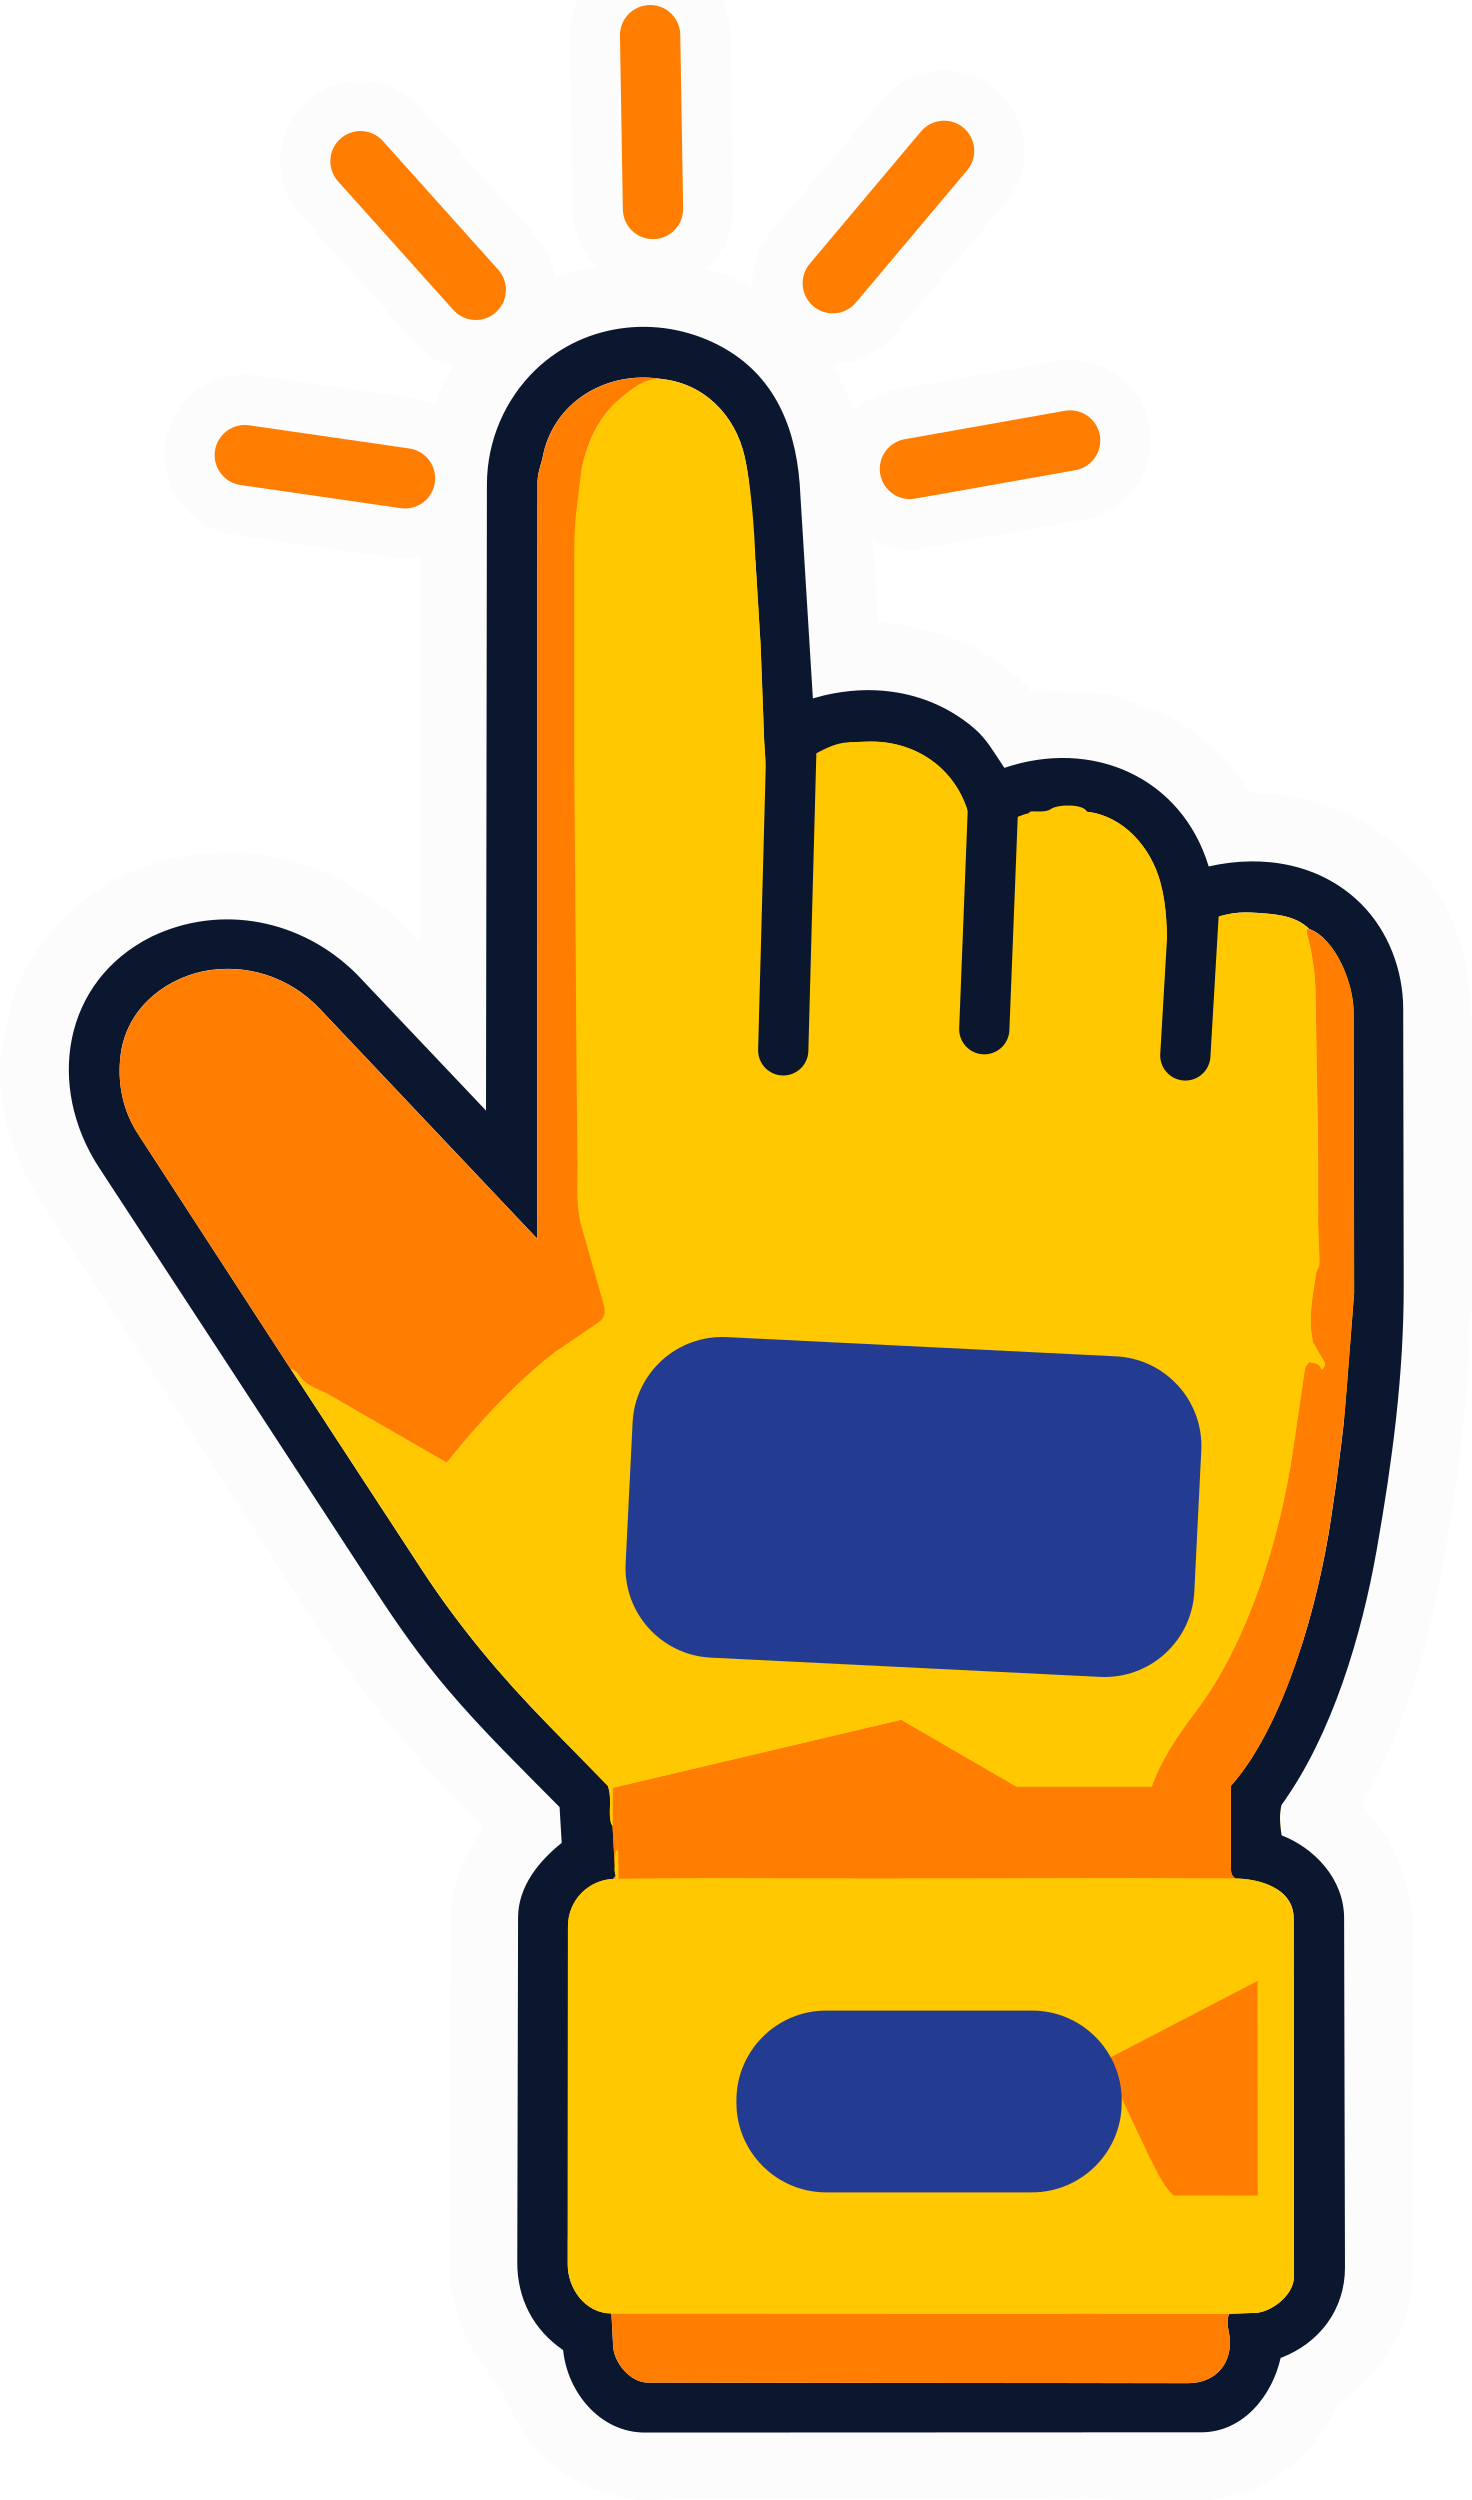
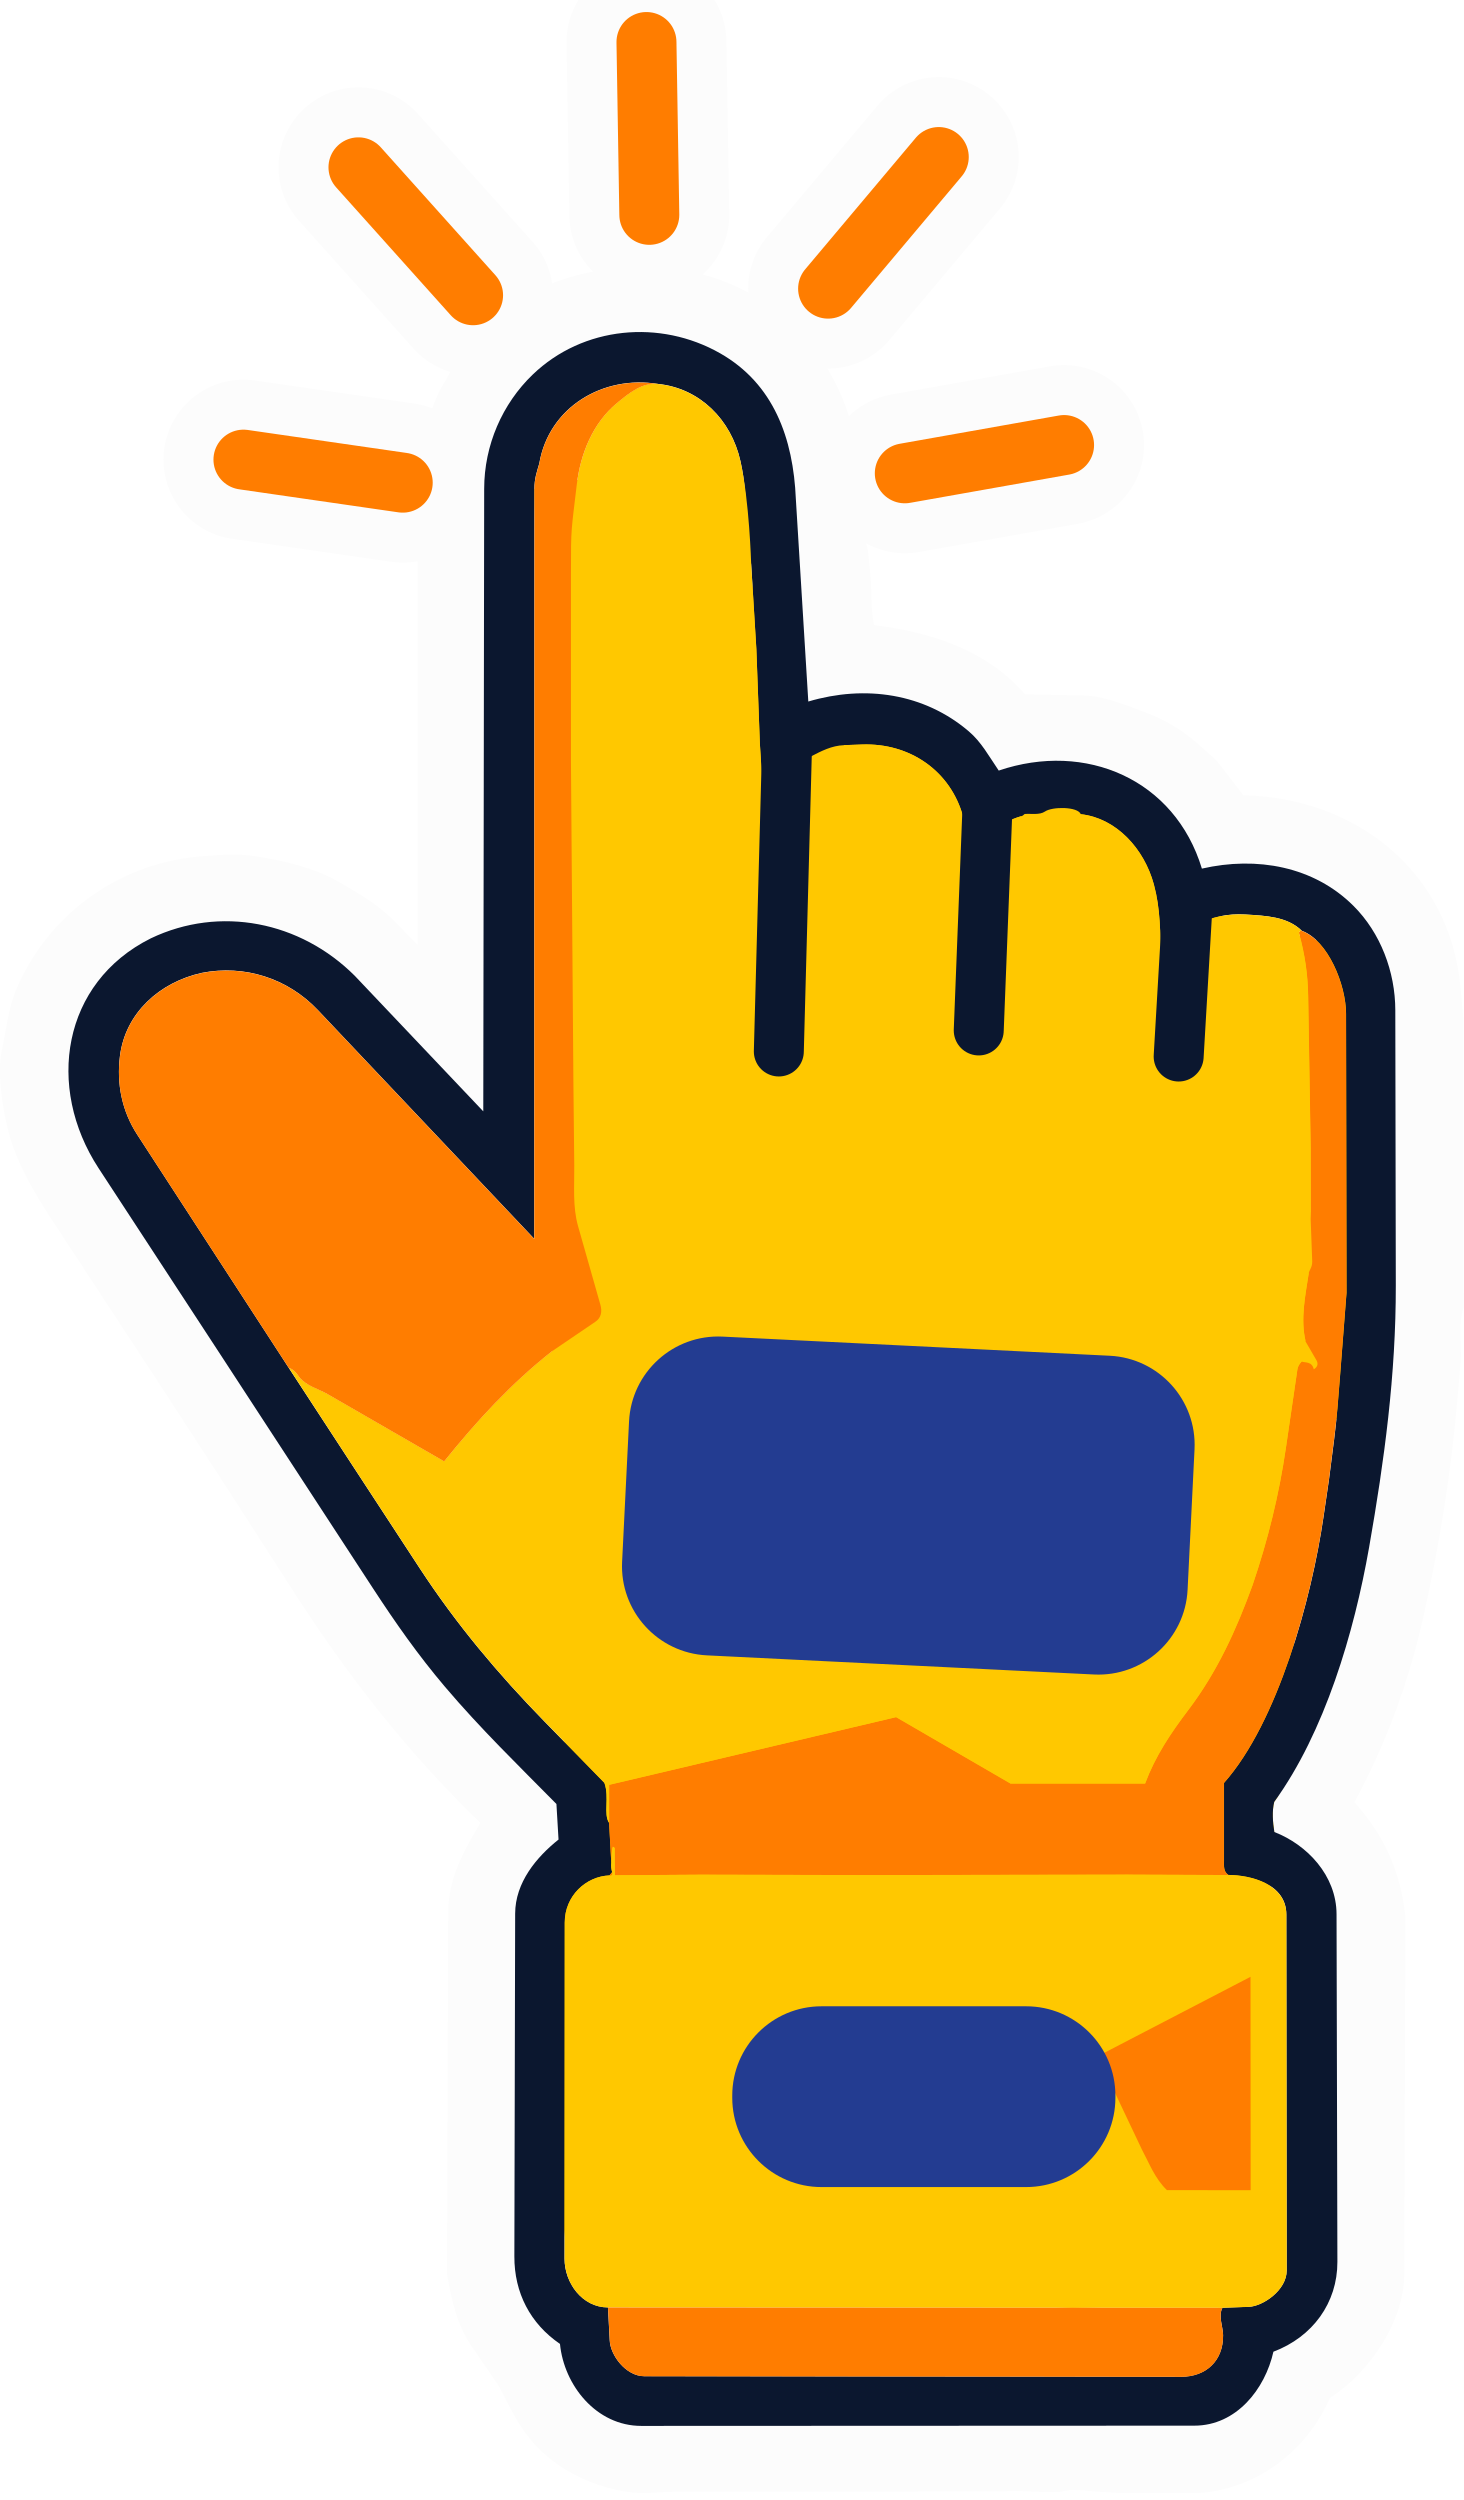
- <svg xmlns="http://www.w3.org/2000/svg" id="Layer_2" data-name="Layer 2" viewBox="0 0 292.88 497.52">
+ <svg xmlns="http://www.w3.org/2000/svg" id="Layer_2" data-name="Layer 2" width="48" height="82" viewBox="0 0 292.88 497.52">
  <defs>
    <style>
      .cls-1 {
        fill: #233c91;
      }

      .cls-2 {
        stroke: #0b172f;
        stroke-width: 10px;
      }

      .cls-2, .cls-3, .cls-4, .cls-5 {
        fill: none;
        stroke-linecap: round;
      }

      .cls-2, .cls-4 {
        stroke-miterlimit: 10;
      }

      .cls-6 {
        fill: #0b172f;
      }

      .cls-7 {
        fill: #ff7d00;
      }

      .cls-3 {
        stroke: #fcfcfc;
        stroke-width: 32px;
      }

      .cls-8 {
        fill: #ffc800;
      }

      .cls-4 {
        stroke-width: 14px;
      }

      .cls-4, .cls-5 {
        stroke: #ff7d00;
      }

      .cls-9 {
        fill: #fcfcfc;
      }

      .cls-5 {
        stroke-linejoin: round;
        stroke-width: 12px;
      }
    </style>
  </defs>
  <g id="Layer_1-2" data-name="Layer 1">
    <g>
      <g>
        <polyline class="cls-8" points="168.72 194.47 144.34 88.68 106.95 96.44 111.78 326.35 114.23 369.76 106.88 400.48 114.37 455.87 214.61 460.45 252.65 459.48 254.33 372.5 269.45 226.34" />
        <polyline class="cls-8" points="176.67 145.16 152.07 147.4 147.94 226.09 237.48 281.07 274.57 283.01 270.65 188.63 238.67 180.36 222.59 152.82 197.43 153.87" />
        <g>
          <path class="cls-9" d="M223.5,497.49l-3.79-.22c-2.37-.14-5.11-.75-7.63.07l-3.77-.03-3.86-.16-34.95.13h-4.57s-29.67,0-29.67,0c-3.52,0-6.51.59-10.22-.05-7.07-1.22-13.9-4.6-18.61-10.09-2.91-3.4-4.61-7.27-6.63-11.08l-5.37-7.84c-3.01-4.4-3.98-9.06-4.97-14.49l.24-72.48c.02-6.68,3.11-12.28,6.45-17.83-14.5-13.99-26.5-29.36-37.26-46.09l-13.16-20.47-13.41-20.66-18.77-28.66c-4.14-6.32-8.32-12.28-10.9-19.37-1.88-5.17-3.37-14.54-2.3-19.31.94-4.22,1.28-8.51,2.99-12.46,6.66-15.34,21.01-25.35,37.59-26.48,3.61-.25,6.54-.54,10.19.04,5.79.92,11.65,2.23,16.74,5.16,4.05,2.33,8,4.66,11.19,7.94l4.54,4.67.02-95.93c1.51-6.33,2.31-12.16,5.77-17.39,7.21-14.06,20.57-21.39,36.24-22.32,25.66-1.53,44.53,16.2,46.74,41.83l.45,12.3.55,1.11.35,1.45.48,4.85c.34,3.48.02,6.95.75,10.07,11.76,1.47,22.63,5.13,30.22,13.85l11.56.23c4.32.08,8.47,1.9,12.45,3.37,4.47,1.66,8.07,3.96,11.52,7.16,1.23,1.14,2.43,2.01,3.53,3.43l4.62,6.01c22.83.52,41.33,15.54,43.45,38.41l.55,5.99.06,58.18c-1.24,3.71-.28,7.3-.59,10.97l-.59,6.89c-1.28,15.01-3.59,29.42-6.89,44.14-2.93,13.03-7.42,25.17-13.76,36.95,5.95,6.66,9.22,13.79,10.2,22.91l-.23,71.58c-.03,9.27-6.79,19.57-14.88,24.73-4.56,10.46-14.35,18.12-25.99,19.02l-16.64.02ZM254.86,469.23c7.84-2.96,12.82-9.77,12.8-17.99l-.17-69.57c-.02-7.77-5.92-13.92-12.45-16.45-.32-1.95-.49-4.22-.02-6.03,10.09-13.94,15.99-33.87,18.98-50.91,3.07-17.47,5.38-34.62,5.35-52.45l-.1-55.07c-.01-7.73-2.97-15.49-8.36-20.88-7.93-7.93-19.37-9.98-30.35-7.47-5.42-17.88-23.26-25.53-40.66-19.62-2.02-2.98-3.47-5.7-5.98-7.84-8.88-7.59-20.71-9.36-32.13-5.98l-2.49-40.48c-.5-12.22-4.44-23.12-15.17-29.22-11.98-6.82-27.39-5.45-37.5,4.27-6.08,5.84-9.69,14.1-9.71,22.85l-.18,124.6-25.71-27.12c-10.88-10.88-26.97-14.13-40.83-7.5-17.75,8.85-21.06,29.78-10.45,46l23.78,36.37,31.1,47.66c4.57,7,9.05,13.39,14.43,19.74,7.07,8.33,14.67,15.72,22.32,23.47l.42,7.12c-4.4,3.51-8.66,8.6-8.68,14.83l-.16,68.6c-.02,7.27,3.18,13.46,9.13,17.51.81,8.29,7.26,16.42,16.28,16.41l110.69-.05c8.41,0,14.16-7.32,15.82-14.82Z" />
          <path class="cls-6" d="M254.86,469.23c-1.67,7.5-7.42,14.82-15.82,14.82l-110.69.05c-9.01,0-15.47-8.12-16.28-16.41-5.95-4.06-9.15-10.24-9.13-17.51l.16-68.6c.01-6.24,4.28-11.32,8.68-14.83l-.42-7.12c-7.65-7.75-15.26-15.14-22.32-23.47-5.38-6.35-9.86-12.74-14.43-19.74l-31.1-47.66-23.78-36.37c-10.61-16.23-7.3-37.15,10.45-46,13.86-6.63,29.95-3.38,40.83,7.5l25.71,27.12.18-124.6c.01-8.74,3.63-17,9.71-22.85,10.11-9.72,25.51-11.09,37.5-4.27,10.73,6.11,14.66,17.01,15.17,29.22l2.49,40.48c11.42-3.39,23.25-1.61,32.13,5.98,2.51,2.14,3.95,4.86,5.98,7.84,17.4-5.91,35.24,1.74,40.66,19.62,10.98-2.51,22.41-.46,30.35,7.47,5.39,5.38,8.35,13.15,8.36,20.88l.1,55.07c.03,17.83-2.28,34.98-5.35,52.45-2.99,17.04-8.88,36.97-18.98,50.91-.46,1.81-.3,4.08.02,6.03,6.53,2.53,12.43,8.68,12.45,16.45l.17,69.57c.02,8.21-4.96,15.03-12.8,17.99ZM57.79,272.35l12.91,19.78,13.27,20.29c7.36,11.26,15.7,21.19,25.08,30.79l11.91,12.2c1.05,2.92-.25,6.27.95,8.02l.43,7.98c-.08.69,0,1.22.17,1.87l-.53.64c-4.75.18-8.96,4.13-8.96,9.42l-.04,67.29c0,4.85,3.54,9.74,8.69,9.75l.35,6.55c.1,2.96,3.2,7.22,6.94,7.22l107.43.11c4.93,0,8.44-3.16,8.39-8.33-.02-1.7-1.01-3.85-.13-5.48l5.27-.19c2.76-.1,7.59-3.28,7.59-7.29l-.07-71.21c0-6.13-7.11-7.91-11.6-7.93-1.02-.69-.87-1.77-.87-2.97v-15.45c10.84-12.23,17.52-36.91,19.91-53.2l1.1-7.49,1.03-8.05c.55-4.25.84-8.29,1.17-12.5l1.31-16.83-.09-55.82c0-5.85-3.61-14.73-8.86-16.65-2.91-2.84-7.19-3.01-11.33-3.26-7.01-.42-13.14,2.84-16.87,9.02-.15-5.52-.09-10.15-1.42-15.05-1.93-7.13-7.49-13.26-14.61-14.04-.62-1.56-5.74-1.53-7.17-.54-1.08.75-2.82.39-4.07.5-.2.17-.42.38-.63.43-4.39,1.23-7.79,4.38-10.38,8.26l-1.28-8.08c-2.5-9.24-10.69-14.85-20.24-14.51l-3.66.13c-2.4.08-4.53,1.18-6.62,2.27-4.46,2.34-7.43,6.34-9.31,11.26l-.88-13.87-.7-18.89-.46-7.53-.59-9.64-.5,3.56c-.64-8.14.14-16.08-1.62-23.98-1.88-8.4-8.19-14.64-16.55-15.49-10.84-1.77-21.79,4.53-23.73,15.95-.5,1.73-.97,2.98-.97,5.05l-.03,150.1-43.28-45.76c-6.1-6.45-14.79-9.14-23.25-7.47-8.44,1.87-15.3,8-16.39,16.65-.69,5.56.39,11.01,3.48,15.76l30.3,46.63Z" />
          <path class="cls-7" d="M245.85,373.85l-20.22-.08-51.89.09-33.48-.08-17.21.12-.05-5.43c-.1-.18-.27-.27-.35-.28-.35.93-.19,2.01-.32,3.23l-.43-7.98v-7.63s57.44-13.55,57.44-13.55l22.89,13.29h26.94c2.04-5.47,5.13-10.08,8.66-14.73,5.77-7.62,9.58-15.98,12.85-24.98,3.07-9.03,5.29-17.99,6.67-27.46l2.3-15.7c.09-.64.46-1.17.87-1.59.64.26,2.06-.08,2.41,1.55.94-.55.83-1.3.54-1.81l-2.18-3.76c-1.07-4.52-.06-9.15.62-13.63.09-.6.75-1.23.71-2.42l-.31-8.45-.02-14.22-.5-30.43c-.07-4.35-.67-8.37-1.82-12.53-.09-.32.28-.59.55-.5,5.25,1.92,8.85,10.8,8.86,16.65l.09,55.82-1.31,16.83c-.33,4.22-.62,8.25-1.17,12.5l-1.03,8.05-1.1,7.49c-2.39,16.29-9.07,40.98-19.91,53.2v15.45c0,1.19-.14,2.28.88,2.97Z" />
          <g>
            <path class="cls-8" d="M245.85,373.85c4.48.02,11.59,1.8,11.6,7.93l.07,71.21c0,4.01-4.82,7.19-7.59,7.29l-5.27.19-122.98-.07c-5.15,0-8.69-4.89-8.69-9.75l.04-67.29c0-5.29,4.21-9.24,8.96-9.42.54.05.63-.23.53-.64-.16-.65-.24-1.19-.17-1.87.13-1.22-.03-2.3.32-3.23.07.01.25.1.35.28l.05,5.43,17.21-.12,33.48.08,51.89-.09,20.22.08ZM198.53,382.14l16.22,23.36,13.84-6.31,20.32-9.61,1.93-.21.05-6.33c0-.45-.19-.76-.39-.89-.17-.12-.59-.11-.75-.13-.3-.5-.83-1.06-1.46-1.06-.22-.31-.53-.53-1.21-.53l-49.42.02c-.38.92.44,1.38.86,1.69ZM233.54,436.91l16.76.02-.03-42.71-29.09,15.12c-.7.36-.9,1.21-.9,2.04l8.27,17.44c1.49,2.77,2.54,5.7,4.99,8.09ZM122.98,434.59l30.95-16.05c1.54-.25,2.73-1.11,3.76-2.17-1.2-.98-2.22-1.25-3.49-1.41l-31.57-12.8c-.28-.89-2.76-1.41-2.76-.56l-.05,33.85c.84.73,2.52-.07,3.15-.85ZM210.9,453.62l35.53.3c.04-1.46-1.08-1.12-1.95-1.48l-43.7-18.2-36.57-15.11-15.56,8.09,11.02,4.53,46.3,19.61c1.47.62,3.15,2.24,4.93,2.26ZM122.34,453.83l75.68.16c0-.96-.75-.85-1.37-1.12l-42.46-18.37-10.61-4.61-23.63,12-.07,8.4c0,1.12,1.23,2.73,2.46,3.54Z" />
            <path class="cls-7" d="M244.66,460.47c-.89,1.63.11,3.78.13,5.48.06,5.18-3.45,8.34-8.39,8.33l-107.43-.11c-3.74,0-6.85-4.26-6.94-7.22l-.35-6.55,122.98.07Z" />
            <path class="cls-7" d="M121.97,373.94l.53-.64c.1.41.02.7-.53.64Z" />
            <path class="cls-7" d="M233.54,436.91c-2.45-2.38-3.5-5.32-4.99-8.09l-8.27-17.44c0-.84.2-1.68.9-2.04l29.09-15.12.03,42.71-16.76-.02Z" />
          </g>
          <g>
            <path class="cls-8" d="M131.65,75.44c8.36.85,14.67,7.09,16.55,15.49,1.77,7.9,2.13,20.42,2.13,20.42l.59,9.64.46,7.53.7,18.89.88,13.87c1.88-4.92,4.85-8.92,9.31-11.26l.24,64.95c0,.34-.01.74.15.95.33.43,1.06.45,1.59.68l16.44,7.11c2.28.99,4.56,1.5,6.6,3.37-1.04.99-2.14.67-3.18.72-1.98-.8-7.34-1.35-12.53-2.65l-4.24-1.07-4.24-.99-7.63-2.34-5.21-20.47-9.29-35.96-7.76-30.08-6.47-24.92-5.83-2.35-.04-.53v-.54c-.08-3.18-1.43-3.83-1.79-6.45-1.02,1.56.13,3.2.13,4.89l.07,7.61c0,.42.35.61.51.59l.18,9.62-.16,31.91,1.04-1.06.02,6.91.2,13.7c.04,2.87.32,5.5.32,8.15v17.53c-.01.42.37.61.53.58l.19,11.75c-.09,2.78.1,5.77.13,8.52l.21,15.97c0,.58.15.92.52,1.05l-.04,18.64c0,1.44.22,2.75.78,3.64,2.49-1.46,4-3.28,5.99-4.92l16.09-13.23,7.13-6.1,66.16,25.01,8.59,3.18c2.74,1.02,5.19,2.23,7.9,3.28l7.12,2.75c1,.39,2.07.45,2.86.56l.21.77c.14.52.9.27,1.29.4l6.19,2.12c.02-1.17-.59-2.1-1.37-2.53l-3.1-1.72-7.03-5.2-6.15-4.05-40.31-29.29-16.82-52.47-6.45-19.2c0-1.2-.19-2.23-.65-3.57l-2.49-7.52,3.66-.13c9.55-.33,17.74,5.27,20.24,14.51l1.28,8.08c2.59-3.88,5.99-7.03,10.38-8.26l.14,68.27,31.87,22.34,18.36,13.12c2.13,1.53,4.56,3.42,5.73,5.4-.41.42-.78.94-.87,1.59l-2.3,15.7c-1.39,9.47-3.6,18.44-6.67,27.46-3.27,8.99-7.08,17.36-12.85,24.98-3.53,4.66-6.62,9.26-8.66,14.74h-26.94s-22.89-13.29-22.89-13.29l-57.44,13.55v7.63c-1.2-1.75.1-5.1-.95-8.02l-11.91-12.2c-9.38-9.6-17.71-19.53-25.08-30.79l-13.27-20.29-12.91-19.78c.84.2,1.51.94,2.07,1.8,1.5,1.87,3.72,2.31,5.68,3.44l23.35,13.47c6.58-8.18,13.51-15.71,21.63-22.08l8.62-5.86c1.17-.77,1.41-2.05,1.02-3.41l-4.47-15.73c-1.12-3.92-.72-8.04-.76-12.13l-.17-16.34-.48-64.31v-38c-.02-9.35.06-8.27,1.14-17.53.74-6.31,3.27-12.45,8.03-16.4,2.57-2.13,5.11-4.15,8.2-3.84ZM152.86,243.24l-9.02,7.92-14.47,13.14c-.94.86-2.21,2.01-2.72,3.25l21.68,50.44.31-41.1,12.42-10.87c2.77-.85,6.21.41,8.87.75l7.61.97,14.11,1.95,10.71,1.38,6.5.96,7.91,1.15c2,.29,3.43.24,5.4,1.19l5.1.14c1.99,1.19,3.35.72,5.5,1l10.9,1.4c-.11-.01,2.72,1.8,7.54.05-1.9-.3-3.04-.76-4.6-1.3l-11.72-4.09c-1.34-.47-1.75-.5-3.04-.97l-18.76-6.83-16.83-6.07-12.14-4.36-29.94-10.53c-.36-.13-.73-.27-.98-.21-.17.04-.29.42-.34.64Z" />
            <path class="cls-7" d="M131.65,75.44c-3.09-.31-5.63,1.71-8.2,3.84-4.76,3.94-7.3,10.08-8.03,16.4-1.08,9.27-1.16,8.18-1.15,17.53v38s.49,64.31.49,64.31l.17,16.34c.04,4.09-.35,8.21.76,12.13l4.47,15.73c.39,1.36.15,2.65-1.02,3.41l-8.62,5.86c-8.12,6.38-15.05,13.9-21.63,22.08l-23.35-13.47c-1.97-1.13-4.18-1.57-5.68-3.44-.55-.86-1.23-1.6-2.07-1.8l-30.3-46.63c-3.09-4.76-4.18-10.21-3.48-15.76,1.08-8.65,7.94-14.78,16.39-16.65,8.46-1.67,17.15,1.02,23.25,7.47l43.28,45.76.03-150.1c0-2.07.47-3.32.97-5.05,1.93-11.42,12.89-17.72,23.73-15.95Z" />
            <path class="cls-8" d="M216.32,161.55c7.11.79,12.67,6.92,14.61,14.04,1.33,4.91,1.27,9.53,1.42,15.05,3.73-6.17,9.86-9.44,16.87-9.02,4.14.25,8.42.41,11.33,3.26-.28-.09-.64.18-.55.5,1.15,4.15,1.75,8.18,1.82,12.53l.5,30.43.02,14.22-.41-3.84c-.24-2.28-.53-4.94-.27-6.89.11-.86.07-2.73-.27-3.71l-4.12-11.78-3.98-10.23-3.03-8.25-3.76-9.88s.29-1.96-1.7-4.28l-.76,5.63-.99,9.52-1.41,13.27-1.16,10.44-1.34,11.43c-5.16-.44-10.1-2.22-15.49-3.13-1.72-.29-3.76-.07-5.36-1.19-.44-.31-1.92.09-1.85-.97l14.54-1.43-5.26-16.18c-.61-1.89-1.65-3.59-1.79-5.62l-5.39-16.23-8.35-25.49.27-2.86,5.87.65Z" />
            <path class="cls-8" d="M250,245.52c2.26,1.07,4.58,3.19,6.68,4.92,1.51,1.24,3.83,1.43,5.25,3-.68,4.48-1.69,9.11-.62,13.63l-11.21-17.41c-.52-.8-1.55-.98-1.53-2.14.02-.93-.03-1.84,1.43-2Z" />
          </g>
        </g>
        <rect class="cls-1" x="125.13" y="267.97" width="113.31" height="63.87" rx="17.87" ry="17.87" transform="translate(15.03 -8.61) rotate(2.83)" />
        <rect class="cls-1" x="147.61" y="399.65" width="76.68" height="36.18" rx="17.87" ry="17.87" transform="translate(-1.06 .47)" />
        <line class="cls-2" x1="157.63" y1="143.55" x2="155.87" y2="209.03" />
        <line class="cls-2" x1="197.64" y1="159.87" x2="195.88" y2="204.82" />
        <line class="cls-2" x1="237.65" y1="179.99" x2="235.89" y2="210.04" />
      </g>
      <g>
        <g>
          <g id="_Radial_Repeat_" data-name="&amp;lt;Radial Repeat&amp;gt;">
            <line class="cls-4" x1="48.72" y1="90.58" x2="80.6" y2="95.19" />
          </g>
          <g id="_Radial_Repeat_-2" data-name="&amp;lt;Radial Repeat&amp;gt;">
            <line class="cls-4" x1="71.74" y1="32.08" x2="94.68" y2="57.68" />
          </g>
          <g id="_Radial_Repeat_-3" data-name="&amp;lt;Radial Repeat&amp;gt;">
            <line class="cls-4" x1="129.38" y1="7" x2="129.95" y2="41.59" />
          </g>
          <g id="_Radial_Repeat_-4" data-name="&amp;lt;Radial Repeat&amp;gt;">
            <line class="cls-4" x1="187.88" y1="30.02" x2="165.73" y2="56.36" />
          </g>
          <g id="_Radial_Repeat_-5" data-name="&amp;lt;Radial Repeat&amp;gt;">
            <line class="cls-4" x1="212.96" y1="87.66" x2="181.08" y2="93.32" />
          </g>
        </g>
        <g>
          <g id="_Radial_Repeat_-6" data-name="&amp;lt;Radial Repeat&amp;gt;">
            <line class="cls-3" x1="48.72" y1="90.58" x2="80.6" y2="95.19" />
          </g>
          <g id="_Radial_Repeat_-7" data-name="&amp;lt;Radial Repeat&amp;gt;">
            <line class="cls-3" x1="71.74" y1="32.08" x2="94.68" y2="57.68" />
          </g>
          <g id="_Radial_Repeat_-8" data-name="&amp;lt;Radial Repeat&amp;gt;">
            <line class="cls-3" x1="129.38" y1="7" x2="129.95" y2="41.59" />
          </g>
          <g id="_Radial_Repeat_-9" data-name="&amp;lt;Radial Repeat&amp;gt;">
            <line class="cls-3" x1="187.88" y1="30.02" x2="165.73" y2="56.36" />
          </g>
          <g id="_Radial_Repeat_-10" data-name="&amp;lt;Radial Repeat&amp;gt;">
            <line class="cls-3" x1="212.96" y1="87.66" x2="181.08" y2="93.32" />
          </g>
        </g>
        <g>
          <g id="_Radial_Repeat_-11" data-name="&amp;lt;Radial Repeat&amp;gt;">
            <line class="cls-5" x1="48.72" y1="90.58" x2="80.6" y2="95.19" />
          </g>
          <g id="_Radial_Repeat_-12" data-name="&amp;lt;Radial Repeat&amp;gt;">
            <line class="cls-5" x1="71.74" y1="32.08" x2="94.68" y2="57.68" />
          </g>
          <g id="_Radial_Repeat_-13" data-name="&amp;lt;Radial Repeat&amp;gt;">
            <line class="cls-5" x1="129.38" y1="7" x2="129.95" y2="41.59" />
          </g>
          <g id="_Radial_Repeat_-14" data-name="&amp;lt;Radial Repeat&amp;gt;">
            <line class="cls-5" x1="187.88" y1="30.02" x2="165.73" y2="56.36" />
          </g>
          <g id="_Radial_Repeat_-15" data-name="&amp;lt;Radial Repeat&amp;gt;">
            <line class="cls-5" x1="212.96" y1="87.66" x2="181.08" y2="93.32" />
          </g>
        </g>
      </g>
    </g>
  </g>
</svg>
